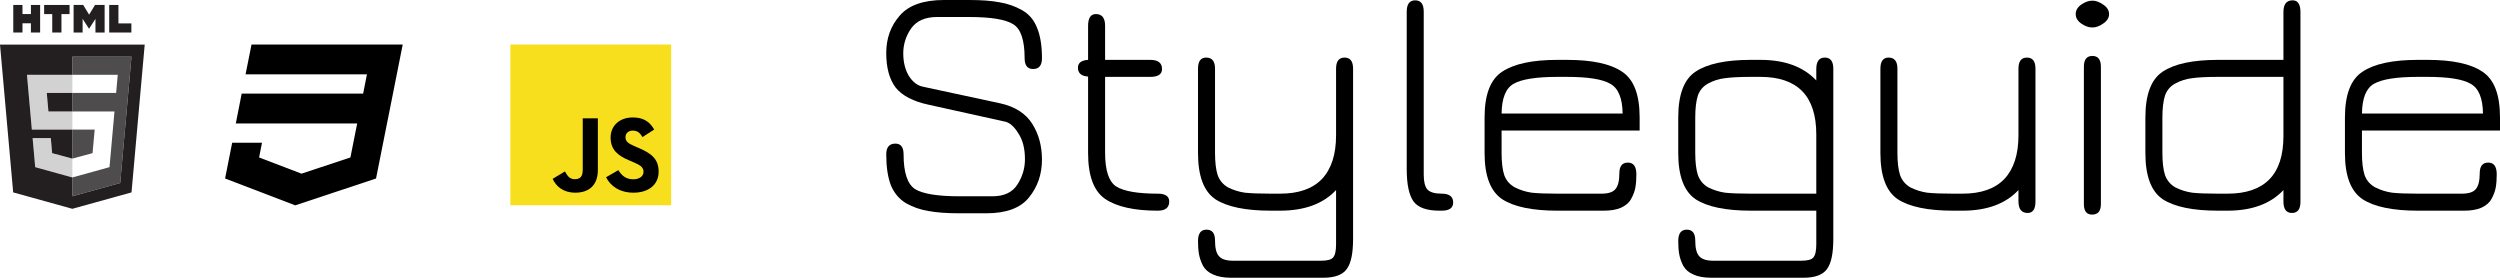
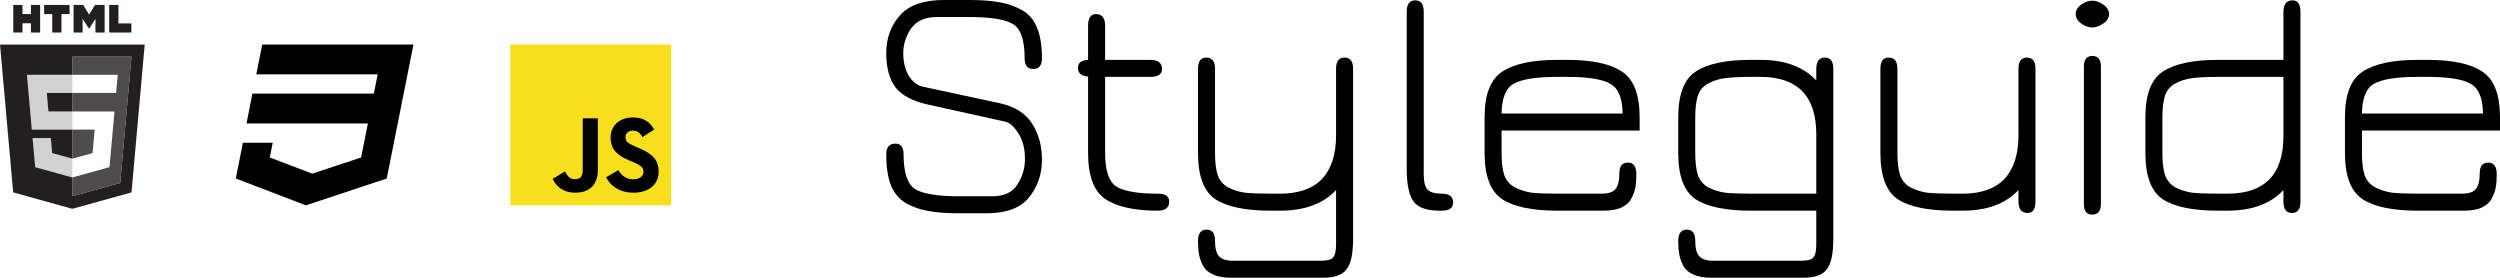
<svg xmlns="http://www.w3.org/2000/svg" version="1.1" id="svg2" viewBox="0 0 932.879 103.638" height="29.249mm" width="263.279mm">
  <defs id="defs4" />
  <g transform="translate(-19.82785,-12.9913)" id="layer1">
    <g transform="matrix(0.0952381,0,0,0.0952381,210.2679,29.59435)" id="logo">
      <rect style="fill:#f7df1e" id="background" x="0" y="0" width="630" height="630" />
      <path id="j" d="m 165.65,526.474 48.212,-29.177 C 223.164,513.788 231.625,527.74 251.92,527.74 c 19.454,0 31.719,-7.61 31.719,-37.21 l 0,-201.3 59.204,0 0,202.137 c 0,61.32 -35.944,89.231 -88.385,89.231 -47.361,0 -74.853,-24.529 -88.808,-54.13" />
      <path id="s" d="m 375,520.13 48.206,-27.911 c 12.69,20.724 29.183,35.947 58.361,35.947 24.531,0 40.174,-12.265 40.174,-29.181 0,-20.299 -16.069,-27.489 -43.135,-39.326 l -14.797,-6.348 c -42.715,-18.181 -71.05,-41.017 -71.05,-89.228 0,-44.404 33.831,-78.237 86.695,-78.237 37.638,0 64.703,13.111 84.154,47.366 l -46.096,29.601 c -10.15,-18.183 -21.142,-25.371 -38.057,-25.371 -17.339,0 -28.335,10.995 -28.335,25.371 0,17.762 10.996,24.953 36.367,35.949 l 14.8,6.343 c 50.325,21.569 78.66,43.557 78.66,93.034 0,53.288 -41.866,82.465 -98.11,82.465 -54.976,0 -90.5,-26.218 -107.836,-60.474" />
    </g>
-     <path d="m 113.683,29.612 -2.226,11.128 45.293,0 -1.414,7.188 -45.323,0 -2.195,11.128 45.293,0 -2.526,12.692 -18.256,6.045 -15.82,-6.045 1.083,-5.504 -11.128,0 -2.647,13.353 26.165,10.015 30.165,-10.015 4,-20.09 0.812,-4.03 5.143,-25.865 z" id="path3356" />
+     <path d="m 117.683,29.612 -2.226,11.128 45.293,0 -1.414,7.188 -45.323,0 -2.195,11.128 45.293,0 -2.526,12.692 -18.256,6.045 -15.82,-6.045 1.083,-5.504 -11.128,0 -2.647,13.353 26.165,10.015 30.165,-10.015 4,-20.09 0.812,-4.03 5.143,-25.865 z" id="path3356" />
    <g id="text3389" style="font-style:normal;font-variant:normal;font-weight:normal;font-stretch:normal;font-size:125px;line-height:125%;font-family:Jura;-inkscape-font-specification:'Jura, Normal';text-align:start;letter-spacing:0px;word-spacing:0px;writing-mode:lr-tb;text-anchor:start;fill:#000000;fill-opacity:1;stroke:none;stroke-width:1px;stroke-linecap:butt;stroke-linejoin:miter;stroke-opacity:1">
      <path id="path3469" style="" d="m 356.881,32.889 q 0,4.883 2.075,8.423 2.197,3.418 5.249,4.028 l 28.931,6.226 q 8.179,1.831 11.841,7.568 3.662,5.737 3.662,13.428 0,8.179 -4.883,14.16 -4.761,5.859 -15.869,5.859 l -10.132,0 q -6.958,0 -11.475,-0.854 -4.517,-0.732 -8.423,-2.93 -3.784,-2.319 -5.615,-6.714 -1.709,-4.517 -1.709,-11.475 0,-4.028 3.418,-4.028 3.052,0 3.052,4.028 0,10.132 4.272,12.939 4.395,2.686 16.479,2.686 l 12.451,0 q 6.47,0 9.277,-4.395 2.808,-4.395 2.808,-9.399 0,-5.981 -2.441,-9.644 -2.319,-3.784 -4.883,-4.395 l -28.687,-6.348 q -8.545,-1.831 -12.207,-6.348 -3.54,-4.639 -3.54,-12.939 0,-8.179 5.005,-13.916 5.005,-5.859 16.602,-5.859 l 9.277,0 q 6.958,0 11.353,0.854 4.517,0.732 8.423,2.93 3.906,2.197 5.615,6.592 1.831,4.395 1.831,11.353 0,4.028 -3.296,4.028 -3.174,0 -3.174,-4.028 0,-10.132 -4.272,-12.695 -4.272,-2.686 -16.479,-2.686 l -11.963,0 q -6.592,0 -9.644,4.272 -2.93,4.272 -2.93,9.277 z" />
      <path id="path3471" style="" d="m 432.199,69.998 q 0,9.888 4.15,12.573 4.272,2.686 15.503,2.686 4.272,0 4.272,2.93 0,3.418 -4.272,3.418 -13.184,0 -19.653,-4.395 -6.348,-4.395 -6.348,-17.09 l 0,-28.564 q -3.784,-0.244 -3.784,-3.296 0,-2.686 3.784,-2.93 l 0,-12.695 q 0,-4.395 2.93,-4.395 3.418,0 3.418,4.395 l 0,12.695 16.846,0 q 4.395,0 4.395,3.418 0,2.93 -4.395,2.93 l -16.846,0 0,28.32 z" />
      <path id="path3473" style="" d="m 524.728,102.225 q 0,7.935 -2.319,11.108 -2.319,3.296 -8.789,3.296 l -34.546,0 q -3.906,0 -6.592,-1.221 -2.563,-1.099 -3.784,-3.296 -1.099,-2.197 -1.465,-4.272 -0.366,-2.075 -0.366,-4.883 0,-4.272 3.174,-4.272 3.174,0 3.174,4.028 0,4.272 1.465,5.859 1.465,1.709 5.249,1.709 l 32.837,0 q 3.54,0 4.517,-1.221 1.099,-1.221 1.099,-4.883 l 0,-20.264 q -7.202,7.69 -20.874,7.69 l -3.54,0 q -14.038,0 -20.63,-4.272 -6.47,-4.395 -6.47,-17.212 l 0,-31.494 q 0,-4.15 3.052,-4.15 3.296,0 3.296,4.15 l 0,31.372 q 0,5.249 0.977,8.301 1.099,3.052 3.906,4.639 2.93,1.465 6.226,1.953 3.418,0.366 9.644,0.366 l 3.54,0 q 10.376,0 15.625,-5.493 5.249,-5.615 5.249,-16.235 l 0,-24.902 q 0,-4.15 3.174,-4.15 3.174,0 3.174,4.15 l 0,63.599 z" />
      <path id="path3475" style="" d="m 557.809,91.605 -0.854,0 q -7.08,0 -9.644,-3.418 -2.563,-3.54 -2.563,-12.085 l 0,-58.716 q 0,-4.272 3.174,-4.272 3.174,0 3.174,4.272 l 0,60.791 q 0,3.906 1.343,5.493 1.465,1.587 5.371,1.587 4.272,0 4.272,3.296 0,3.052 -4.272,3.052 z" />
      <path id="path3477" style="" d="m 631.662,56.815 0,4.883 -51.514,0 0,8.301 q 0,5.249 0.977,8.301 1.099,3.052 4.028,4.639 2.93,1.465 6.226,1.953 3.418,0.366 9.644,0.366 l 16.357,0 q 3.906,0 5.249,-1.709 1.465,-1.709 1.465,-5.859 0,-4.028 3.174,-4.028 3.174,0 3.174,4.395 0,2.808 -0.366,4.883 -0.366,2.075 -1.587,4.272 -1.099,2.075 -3.784,3.296 -2.563,1.099 -6.47,1.099 l -17.212,0 q -14.038,0 -20.63,-4.272 -6.592,-4.395 -6.592,-17.212 l 0,-13.306 q 0,-12.817 6.592,-17.09 6.592,-4.395 20.63,-4.395 l 3.54,0 q 14.038,0 20.508,4.395 6.592,4.272 6.592,17.09 z m -27.1,-15.137 -3.54,0 q -11.841,0 -16.357,2.563 -4.395,2.441 -4.517,11.108 l 45.166,0 q -0.122,-8.667 -4.639,-11.108 -4.395,-2.563 -16.113,-2.563 z" />
      <path id="path3479" style="" d="m 703.927,102.225 q 0,7.935 -2.319,11.108 -2.319,3.296 -8.789,3.296 l -34.546,0 q -3.906,0 -6.592,-1.221 -2.563,-1.099 -3.784,-3.296 -1.099,-2.197 -1.465,-4.272 -0.366,-2.075 -0.366,-4.883 0,-4.272 3.174,-4.272 3.174,0 3.174,4.028 0,4.272 1.465,5.859 1.465,1.709 5.249,1.709 l 32.837,0 q 3.54,0 4.517,-1.221 1.099,-1.221 1.099,-4.883 l 0,-12.573 -24.414,0 q -14.038,0 -20.63,-4.272 -6.47,-4.395 -6.47,-17.212 l 0,-13.306 q 0,-12.817 6.47,-17.09 6.592,-4.395 20.63,-4.395 l 3.54,0 q 13.672,0 20.874,7.69 l 0,-4.272 q 0,-4.272 3.174,-4.272 3.174,0 3.174,4.15 l 0,63.599 z m -6.348,-16.968 0,-22.095 q 0,-21.484 -20.874,-21.484 l -3.54,0 q -6.226,0 -9.644,0.488 -3.296,0.366 -6.226,1.953 -2.808,1.465 -3.906,4.517 -0.977,3.052 -0.977,8.301 l 0,13.062 q 0,5.249 0.977,8.301 1.099,3.052 3.906,4.639 2.93,1.465 6.226,1.953 3.418,0.366 9.644,0.366 l 24.414,0 z" />
      <path id="path3481" style="" d="m 752.145,85.257 q 10.376,0 15.625,-5.493 5.249,-5.615 5.249,-16.235 l 0,-24.902 q 0,-4.15 3.174,-4.15 3.174,0 3.174,4.15 l 0,49.561 q 0,4.272 -2.93,4.272 -3.418,0 -3.418,-4.395 l 0,-4.15 q -7.202,7.69 -20.874,7.69 l -3.54,0 q -14.038,0 -20.63,-4.272 -6.47,-4.395 -6.47,-17.212 l 0,-31.494 q 0,-4.15 3.052,-4.15 3.296,0 3.296,4.15 l 0,31.372 q 0,5.249 0.977,8.301 1.099,3.052 3.906,4.639 2.93,1.465 6.226,1.953 3.418,0.366 9.644,0.366 l 3.54,0 z" />
      <path id="path3483" style="" d="m 800.485,93.069 q -3.052,0 -3.052,-3.906 l 0,-51.27 q 0,-4.028 3.174,-4.028 3.174,0 3.174,4.028 l 0,51.27 q 0,3.906 -3.296,3.906 z m 0.122,-79.834 q 1.953,0 4.028,1.465 2.197,1.465 2.197,3.54 0,2.075 -2.197,3.54 -2.075,1.465 -4.028,1.465 -2.075,0 -4.15,-1.465 -2.075,-1.465 -2.075,-3.54 0,-2.075 2.075,-3.54 2.075,-1.465 4.15,-1.465 z" />
      <path id="path3485" style="" d="m 871.896,35.33 0,-17.822 q 0,-4.395 3.418,-4.395 2.93,0 2.93,4.395 l 0,70.801 q 0,4.15 -3.174,4.15 -3.174,0 -3.174,-4.272 l 0,-4.272 q -7.202,7.69 -20.874,7.69 l -3.54,0 q -14.038,0 -20.63,-4.272 -6.47,-4.395 -6.47,-17.212 l 0,-13.306 q 0,-12.817 6.47,-17.09 6.592,-4.395 20.63,-4.395 l 24.414,0 z m 0,6.348 -24.414,0 q -6.226,0 -9.644,0.488 -3.296,0.366 -6.226,1.953 -2.808,1.465 -3.906,4.517 -0.977,3.052 -0.977,8.301 l 0,13.062 q 0,5.249 0.977,8.301 1.099,3.052 3.906,4.639 2.93,1.465 6.226,1.953 3.418,0.366 9.644,0.366 l 3.54,0 q 20.874,0 20.874,-21.484 l 0,-22.095 z" />
      <path id="path3487" style="" d="m 952.707,56.815 0,4.883 -51.514,0 0,8.301 q 0,5.249 0.977,8.301 1.099,3.052 4.028,4.639 2.93,1.465 6.226,1.953 3.418,0.366 9.644,0.366 l 16.357,0 q 3.906,0 5.249,-1.709 1.465,-1.709 1.465,-5.859 0,-4.028 3.174,-4.028 3.174,0 3.174,4.395 0,2.808 -0.366,4.883 -0.366,2.075 -1.587,4.272 -1.099,2.075 -3.784,3.296 -2.563,1.099 -6.47,1.099 l -17.212,0 q -14.038,0 -20.63,-4.272 -6.592,-4.395 -6.592,-17.212 l 0,-13.306 q 0,-12.817 6.592,-17.09 6.592,-4.395 20.63,-4.395 l 3.54,0 q 14.038,0 20.508,4.395 6.592,4.272 6.592,17.09 z m -27.1,-15.137 -3.54,0 q -11.841,0 -16.357,2.563 -4.395,2.441 -4.517,11.108 l 45.166,0 q -0.122,-8.667 -4.639,-11.108 -4.395,-2.563 -16.113,-2.563 z" />
    </g>
    <g transform="matrix(0.1613723,0,0,0.1613723,5.516393,11.56254)" id="g3398">
      <g id="g3400">
        <path style="fill:#231f20" d="m 119.387,20.312 21.298,0 0,21.045 19.485,0 0,-21.045 21.303,0 0,63.727 -21.303,0 0,-21.339 -19.485,0 0,21.338 -21.298,0 0,-63.726 z" id="path3402" />
        <path style="fill:#231f20" d="m 209.482,41.444 -18.754,0 0,-21.132 58.812,0 0,21.133 -18.759,0 0,42.594 -21.3,0 0,-42.595 z" id="path3404" />
        <path style="fill:#231f20" d="m 258.879,20.312 22.21,0 13.661,22.392 13.648,-22.392 22.219,0 0,63.727 -21.212,0 0,-31.586 -14.655,22.658 -0.366,0 -14.665,-22.658 0,31.585 -20.84,0 0,-63.726 z" id="path3406" />
        <path style="fill:#231f20" d="m 341.219,20.312 21.308,0 0,42.664 29.955,0 0,21.062 -51.263,0 0,-63.726 z" id="path3408" />
      </g>
      <path style="fill:#231f20" d="m 200.662,266.676 55.338,0 0,-42.92 -59.169,0 3.831,42.92 z M 88.686,111.982 l 30.47,341.74 136.762,37.966 136.891,-37.948 30.507,-341.758 -334.63,0 z M 366.694,431.981 256,462.668 l 0,-43.494 -0.067,0.02 -85.858,-23.835 -6.004,-67.298 42.075,0 3.116,34.914 46.68,12.607 0.059,-0.019 0,-66.973 -93.669,0 -11.306,-126.749 104.974,0 0,-41.914 136.766,0 -26.072,292.054 z" id="path3410" />
      <path style="opacity:0.8;fill:#231f20" d="m 307.592,308.59 -51.592,0 0,66.974 46.728,-12.613 4.864,-54.361 z M 256,139.927 l 0,41.914 104.975,0 -3.754,41.915 -101.221,0 0,42.92 97.406,0 -11.499,128.683 -85.907,23.815 0,43.494 110.694,-30.687 26.071,-292.055 -136.765,0 z" id="path3412" />
      <g style="opacity:0.2" id="g3414">
        <polygon style="fill:#231f20" points="162.331,308.59 256,308.59 256,266.676 200.662,266.676 196.831,223.756 256,223.756 256,181.841 151.025,181.841 " id="polygon3416" />
        <polygon style="fill:#231f20" points="209.262,362.975 206.146,328.061 164.07,328.061 170.074,395.358 255.933,419.193 256,419.174 256,375.563 255.941,375.582 " id="polygon3418" />
      </g>
    </g>
  </g>
</svg>
